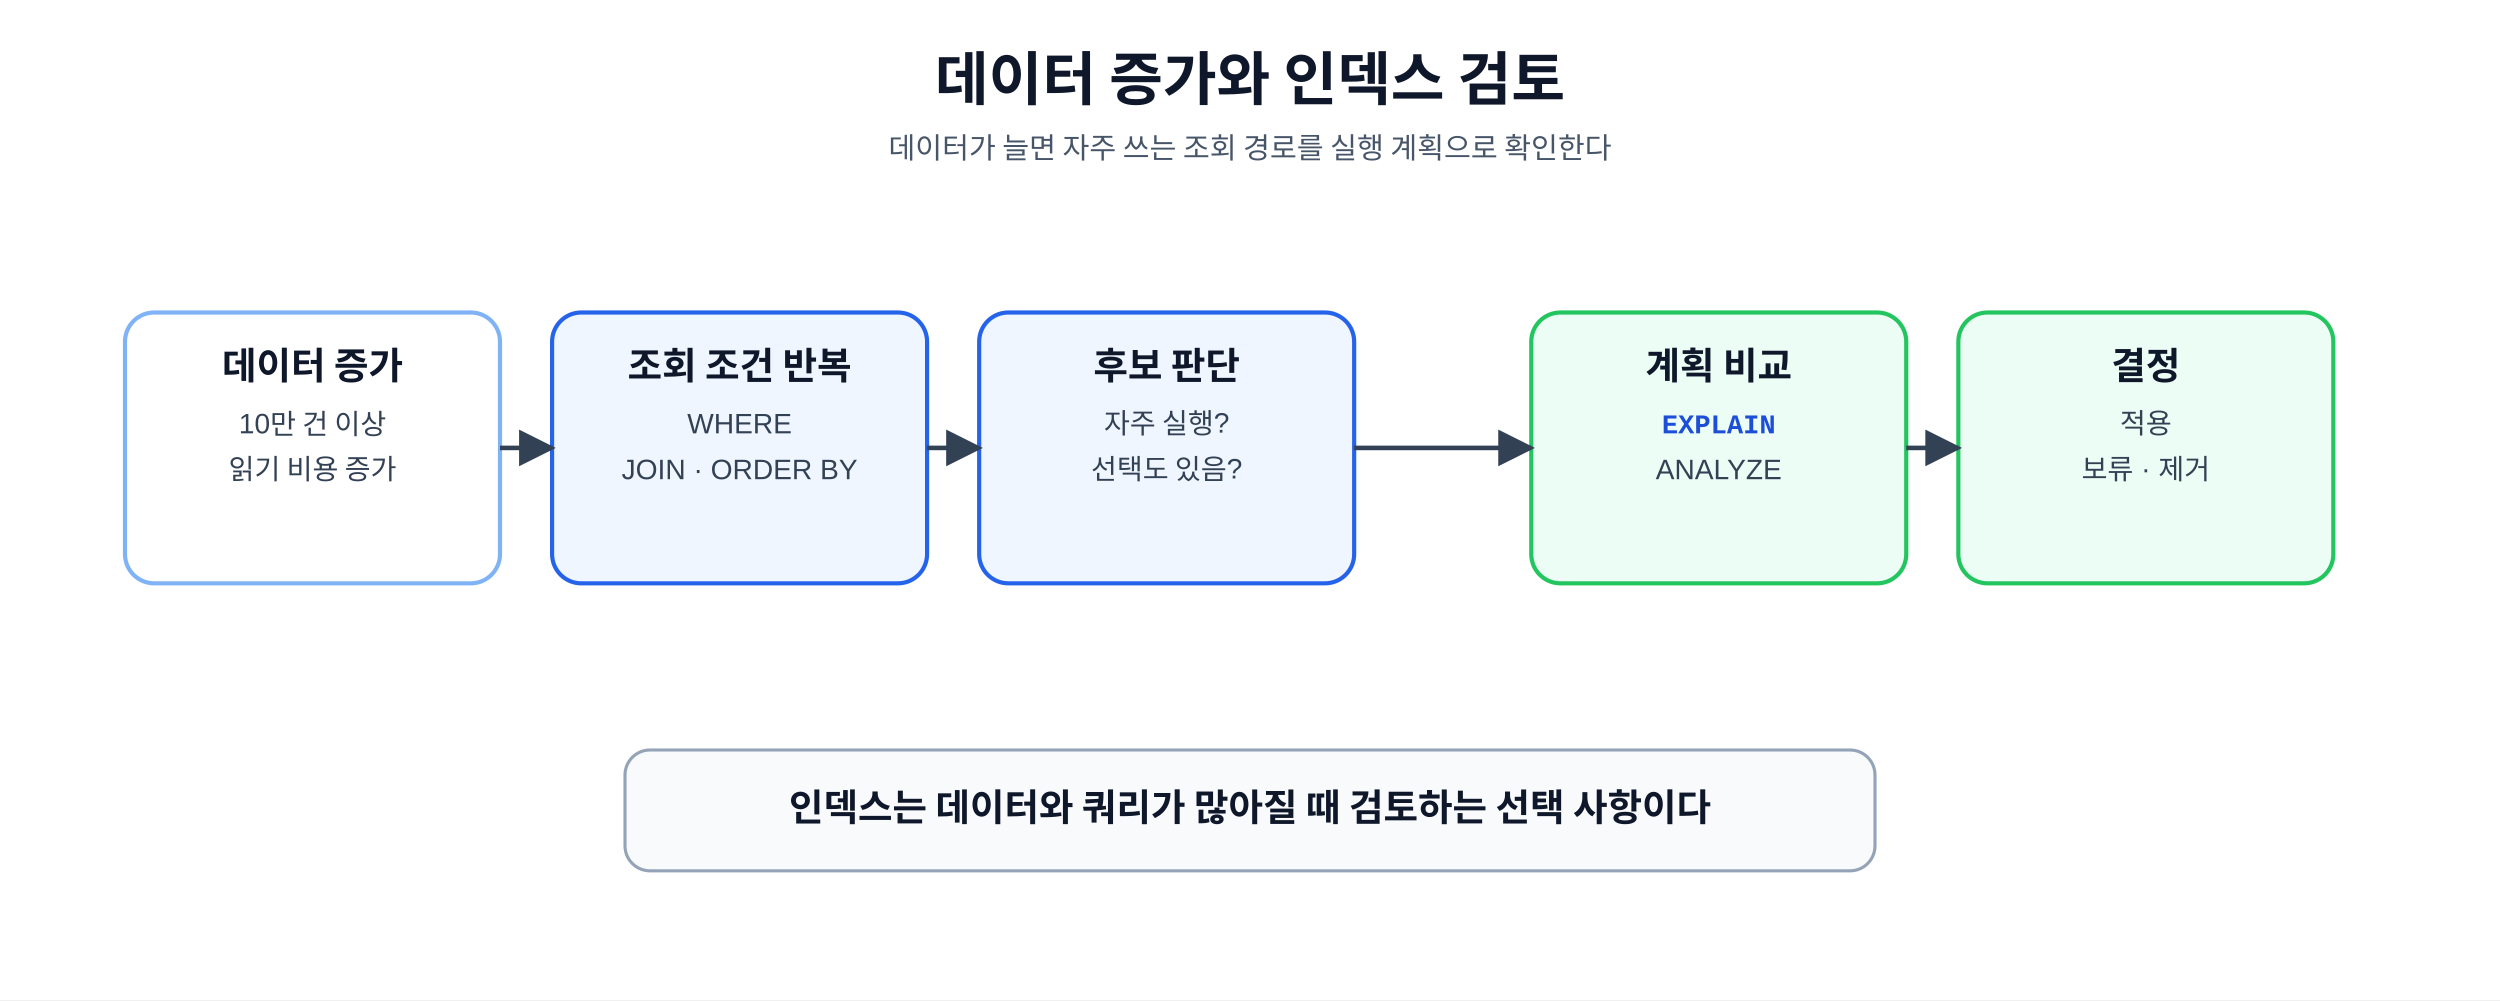
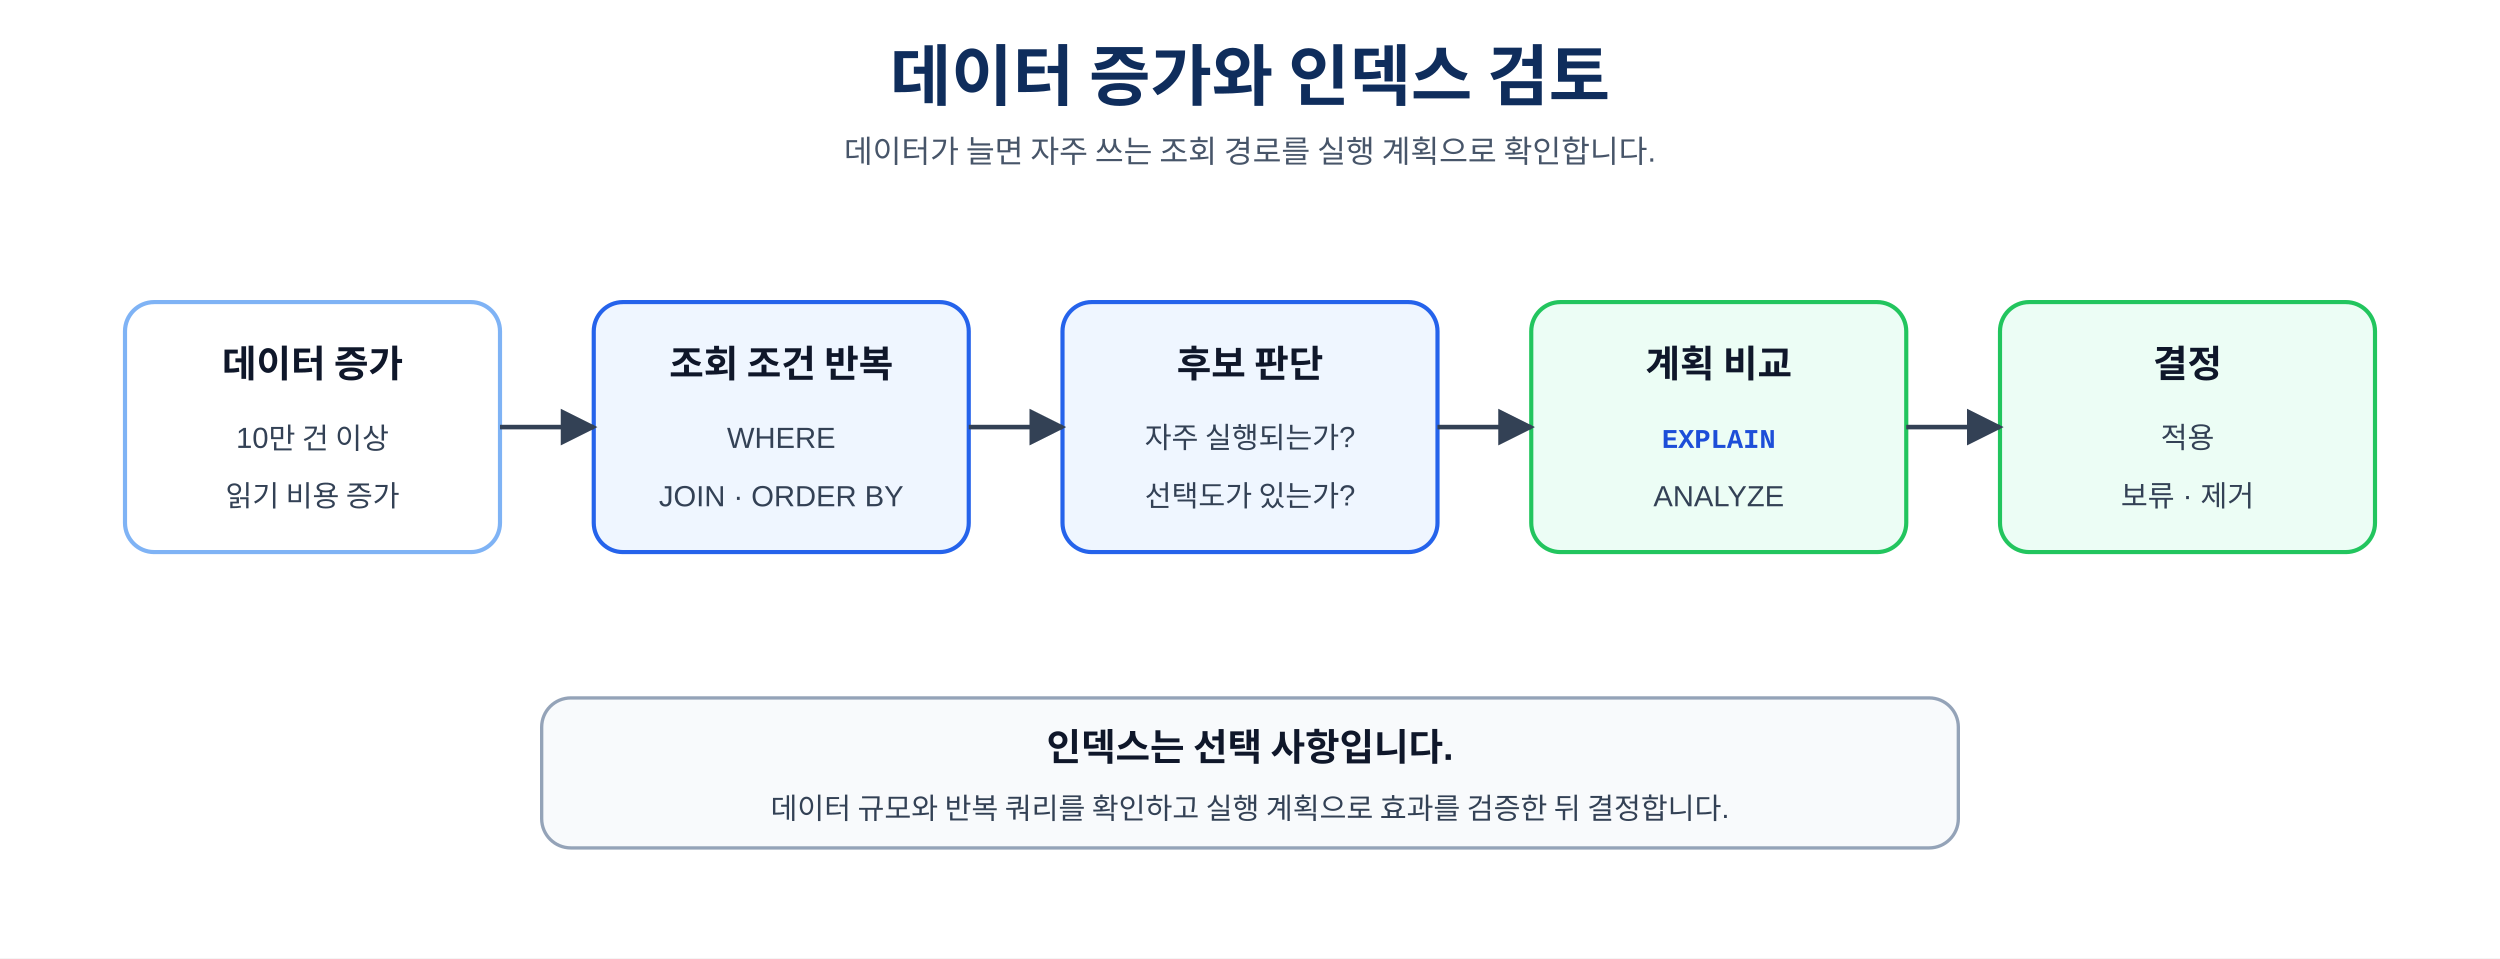
- <svg xmlns="http://www.w3.org/2000/svg" width="100%" viewBox="0 0 1200 480" role="img" aria-labelledby="title desc">
+ <svg xmlns="http://www.w3.org/2000/svg" width="100%" viewBox="0 0 1200 460" role="img" aria-labelledby="title desc" preserveAspectRatio="xMidYMid meet">
  <defs>
    <marker id="arrow" viewBox="0 0 10 10" refX="9" refY="5" markerWidth="8" markerHeight="8" orient="auto">
      <path d="M0 0L10 5L0 10Z" fill="#334155" />
    </marker>
    <style>
- text{font-family:"Malgun Gothic", "Apple SD Gothic Neo", "Noto Sans KR", Arial, sans-serif;fill:#0f172a} .title{font-size:28px;font-weight:700;text-anchor:middle} .sub{font-size:14px;fill:#475569;text-anchor:middle} .box{fill:#ffffff;stroke:#7fb3f5;stroke-width:2;rx:14} .scan{fill:#fff7ed;stroke:#f97316;stroke-width:2;rx:14} .idx{fill:#ecfdf5;stroke:#22c55e;stroke-width:2;rx:14} .cand{fill:#eff6ff;stroke:#2563eb;stroke-width:2;rx:14} .warn{fill:#fdf2f8;stroke:#db2777;stroke-width:2;rx:14} .ai{fill:#f5f3ff;stroke:#8b5cf6;stroke-width:2;rx:14} .note{fill:#f8fafc;stroke:#94a3b8;stroke-width:1.5;rx:12} .head{font-size:18px;font-weight:700;text-anchor:middle} .body{font-size:13.5px;text-anchor:middle;fill:#334155} .small{font-size:12.5px;text-anchor:middle;fill:#334155} .code{font-family:Consolas, D2Coding, "Courier New", monospace;font-size:13px;font-weight:700;text-anchor:middle;fill:#1d4ed8} .arrow{stroke:#334155;stroke-width:2.2;fill:none;marker-end:url(#arrow)} .dash{stroke:#db2777;stroke-width:2;fill:none;stroke-dasharray:7 6;marker-end:url(#arrow)} .tag{font-size:12px;font-weight:700;fill:#2563eb;text-anchor:middle}
- </style>
+       text{font-family:"Malgun Gothic","Apple SD Gothic Neo","Noto Sans KR",Arial,sans-serif;fill:#0f172a}
+       .title{font-size:32px;font-weight:700;text-anchor:middle;fill:#0f2d5c}
+       .sub{font-size:15px;fill:#475569;text-anchor:middle}
+       .head{font-size:18px;font-weight:700;text-anchor:middle}
+       .body{font-size:14px;text-anchor:middle;fill:#334155}
+       .small{font-size:13px;text-anchor:middle;fill:#475569}
+       .code{font-family:Consolas,D2Coding,"Courier New",monospace;font-size:13px;font-weight:700;text-anchor:middle;fill:#1d4ed8}
+       .card{stroke-width:2;rx:14;ry:14}
+       .box{fill:#ffffff;stroke:#7fb3f5}
+       .candidate{fill:#eff6ff;stroke:#2563eb}
+       .index{fill:#ecfdf5;stroke:#22c55e}
+       .note{fill:#f8fafc;stroke:#94a3b8;stroke-width:1.6;rx:14;ry:14}
+       .arrow{stroke:#334155;stroke-width:2.2;fill:none;marker-end:url(#arrow)}
+     </style>
  </defs>
-   <rect width="1200" height="480" fill="#ffffff" />
+   <rect width="1200" height="460" fill="#ffffff" />
  <text x="600" y="48" class="title">데이터 증가와 인덱스 검토</text>
-   <text x="600" y="76" class="sub">데이터가 늘면 자주 쓰는 조회 경로를 실행 계획으로 확인한다</text>
-   <rect x="60" y="150" width="180" height="130" class="box" />
-   <text x="150.0" y="182" class="head">데이터 증가</text>
-   <text x="150.0" y="208" class="body">10만 건 이상</text>
-   <text x="150.0" y="230" class="body">읽기 비용 증가</text>
-   <rect x="265" y="150" width="180" height="130" class="cand" />
-   <text x="355.0" y="182" class="head">조회 조건 반복</text>
-   <text x="355.0" y="208" class="body">WHERE</text>
-   <text x="355.0" y="230" class="body">JOIN · ORDER BY</text>
-   <rect x="470" y="150" width="180" height="130" class="cand" />
-   <text x="560.0" y="182" class="head">후보 판단</text>
-   <text x="560.0" y="208" class="body">자주 실행?</text>
-   <text x="560.0" y="230" class="body">선택도 있음?</text>
-   <rect x="735" y="150" width="180" height="130" class="idx" />
-   <text x="825.0" y="182" class="head">계획 비교</text>
-   <text x="825.0" y="208" class="code">EXPLAIN</text>
-   <text x="825.0" y="230" class="body">ANALYZE</text>
-   <rect x="940" y="150" width="180" height="130" class="idx" />
-   <text x="1030.0" y="182" class="head">결정</text>
-   <text x="1030.0" y="208" class="body">적용</text>
-   <text x="1030.0" y="230" class="body">보류 · 제거</text>
-   <path d="M240 215 L265 215" class="arrow" />
-   <path d="M445 215 L470 215" class="arrow" />
-   <path d="M650 215 L735 215" class="arrow" />
-   <path d="M915 215 L940 215" class="arrow" />
-   <rect x="300" y="360" width="600" height="58" class="note" />
-   <text x="600" y="394" class="head">인덱스는 데이터와 쿼리가 많아질 때 검토하는 선택 사항이다</text>
+   <text x="600" y="78" class="sub">데이터가 늘면 자주 쓰는 조회 경로를 실행 계획으로 확인합니다.</text>
+   <rect x="60" y="145" width="180" height="120" class="card box" />
+   <text x="150" y="181" class="head">데이터 증가</text>
+   <text x="150" y="215" class="body">10만 건 이상</text>
+   <text x="150" y="243" class="body">읽기 비용 증가</text>
+   <rect x="285" y="145" width="180" height="120" class="card candidate" />
+   <text x="375" y="181" class="head">조회 조건 반복</text>
+   <text x="375" y="215" class="body">WHERE</text>
+   <text x="375" y="243" class="body">JOIN · ORDER BY</text>
+   <rect x="510" y="145" width="180" height="120" class="card candidate" />
+   <text x="600" y="181" class="head">후보 판단</text>
+   <text x="600" y="215" class="body">자주 실행되는가?</text>
+   <text x="600" y="243" class="body">선택도가 있는가?</text>
+   <rect x="735" y="145" width="180" height="120" class="card index" />
+   <text x="825" y="181" class="head">계획 비교</text>
+   <text x="825" y="215" class="code">EXPLAIN</text>
+   <text x="825" y="243" class="body">ANALYZE</text>
+   <rect x="960" y="145" width="180" height="120" class="card index" />
+   <text x="1050" y="181" class="head">결정</text>
+   <text x="1050" y="215" class="body">적용</text>
+   <text x="1050" y="243" class="body">보류 · 제거</text>
+   <path d="M240 205H285" class="arrow" />
+   <path d="M465 205H510" class="arrow" />
+   <path d="M690 205H735" class="arrow" />
+   <path d="M915 205H960" class="arrow" />
+   <rect x="260" y="335" width="680" height="72" class="note" />
+   <text x="600" y="365" class="head">인덱스는 선택 사항입니다.</text>
+   <text x="600" y="393" class="body">데이터 규모와 반복 쿼리를 확인하고 실행 계획으로 효과를 검증한 뒤 결정합니다.</text>
</svg>
